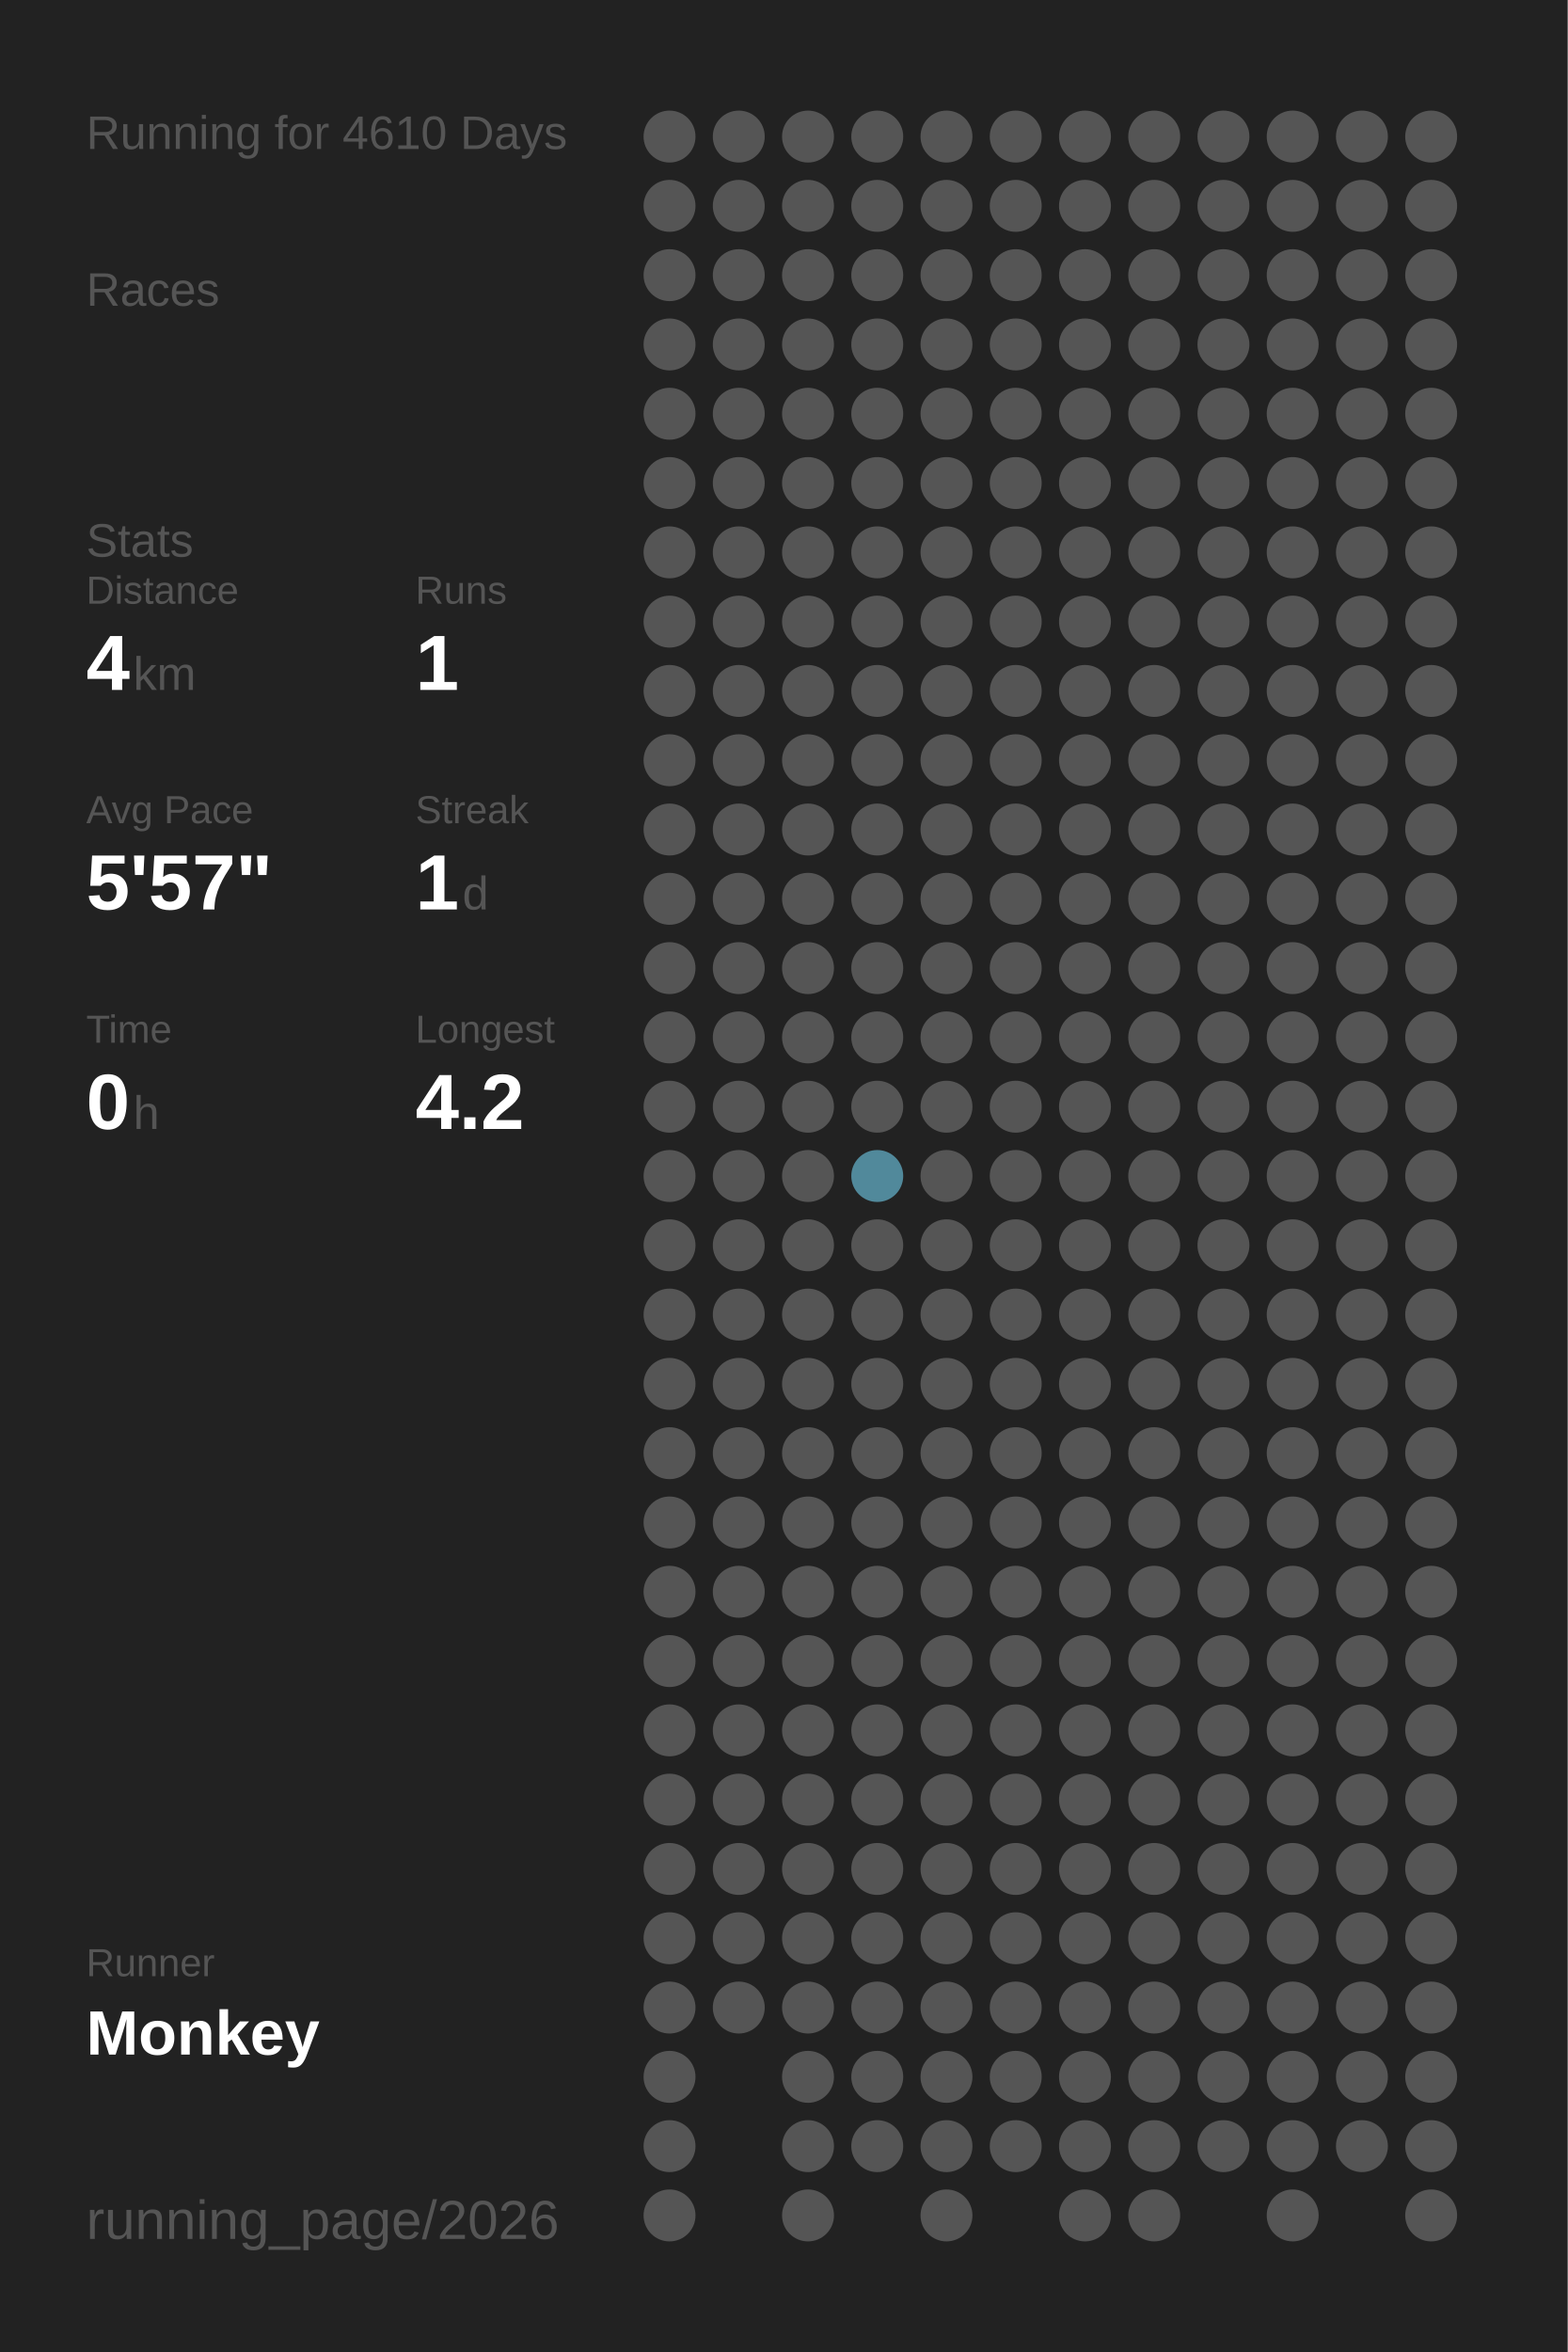
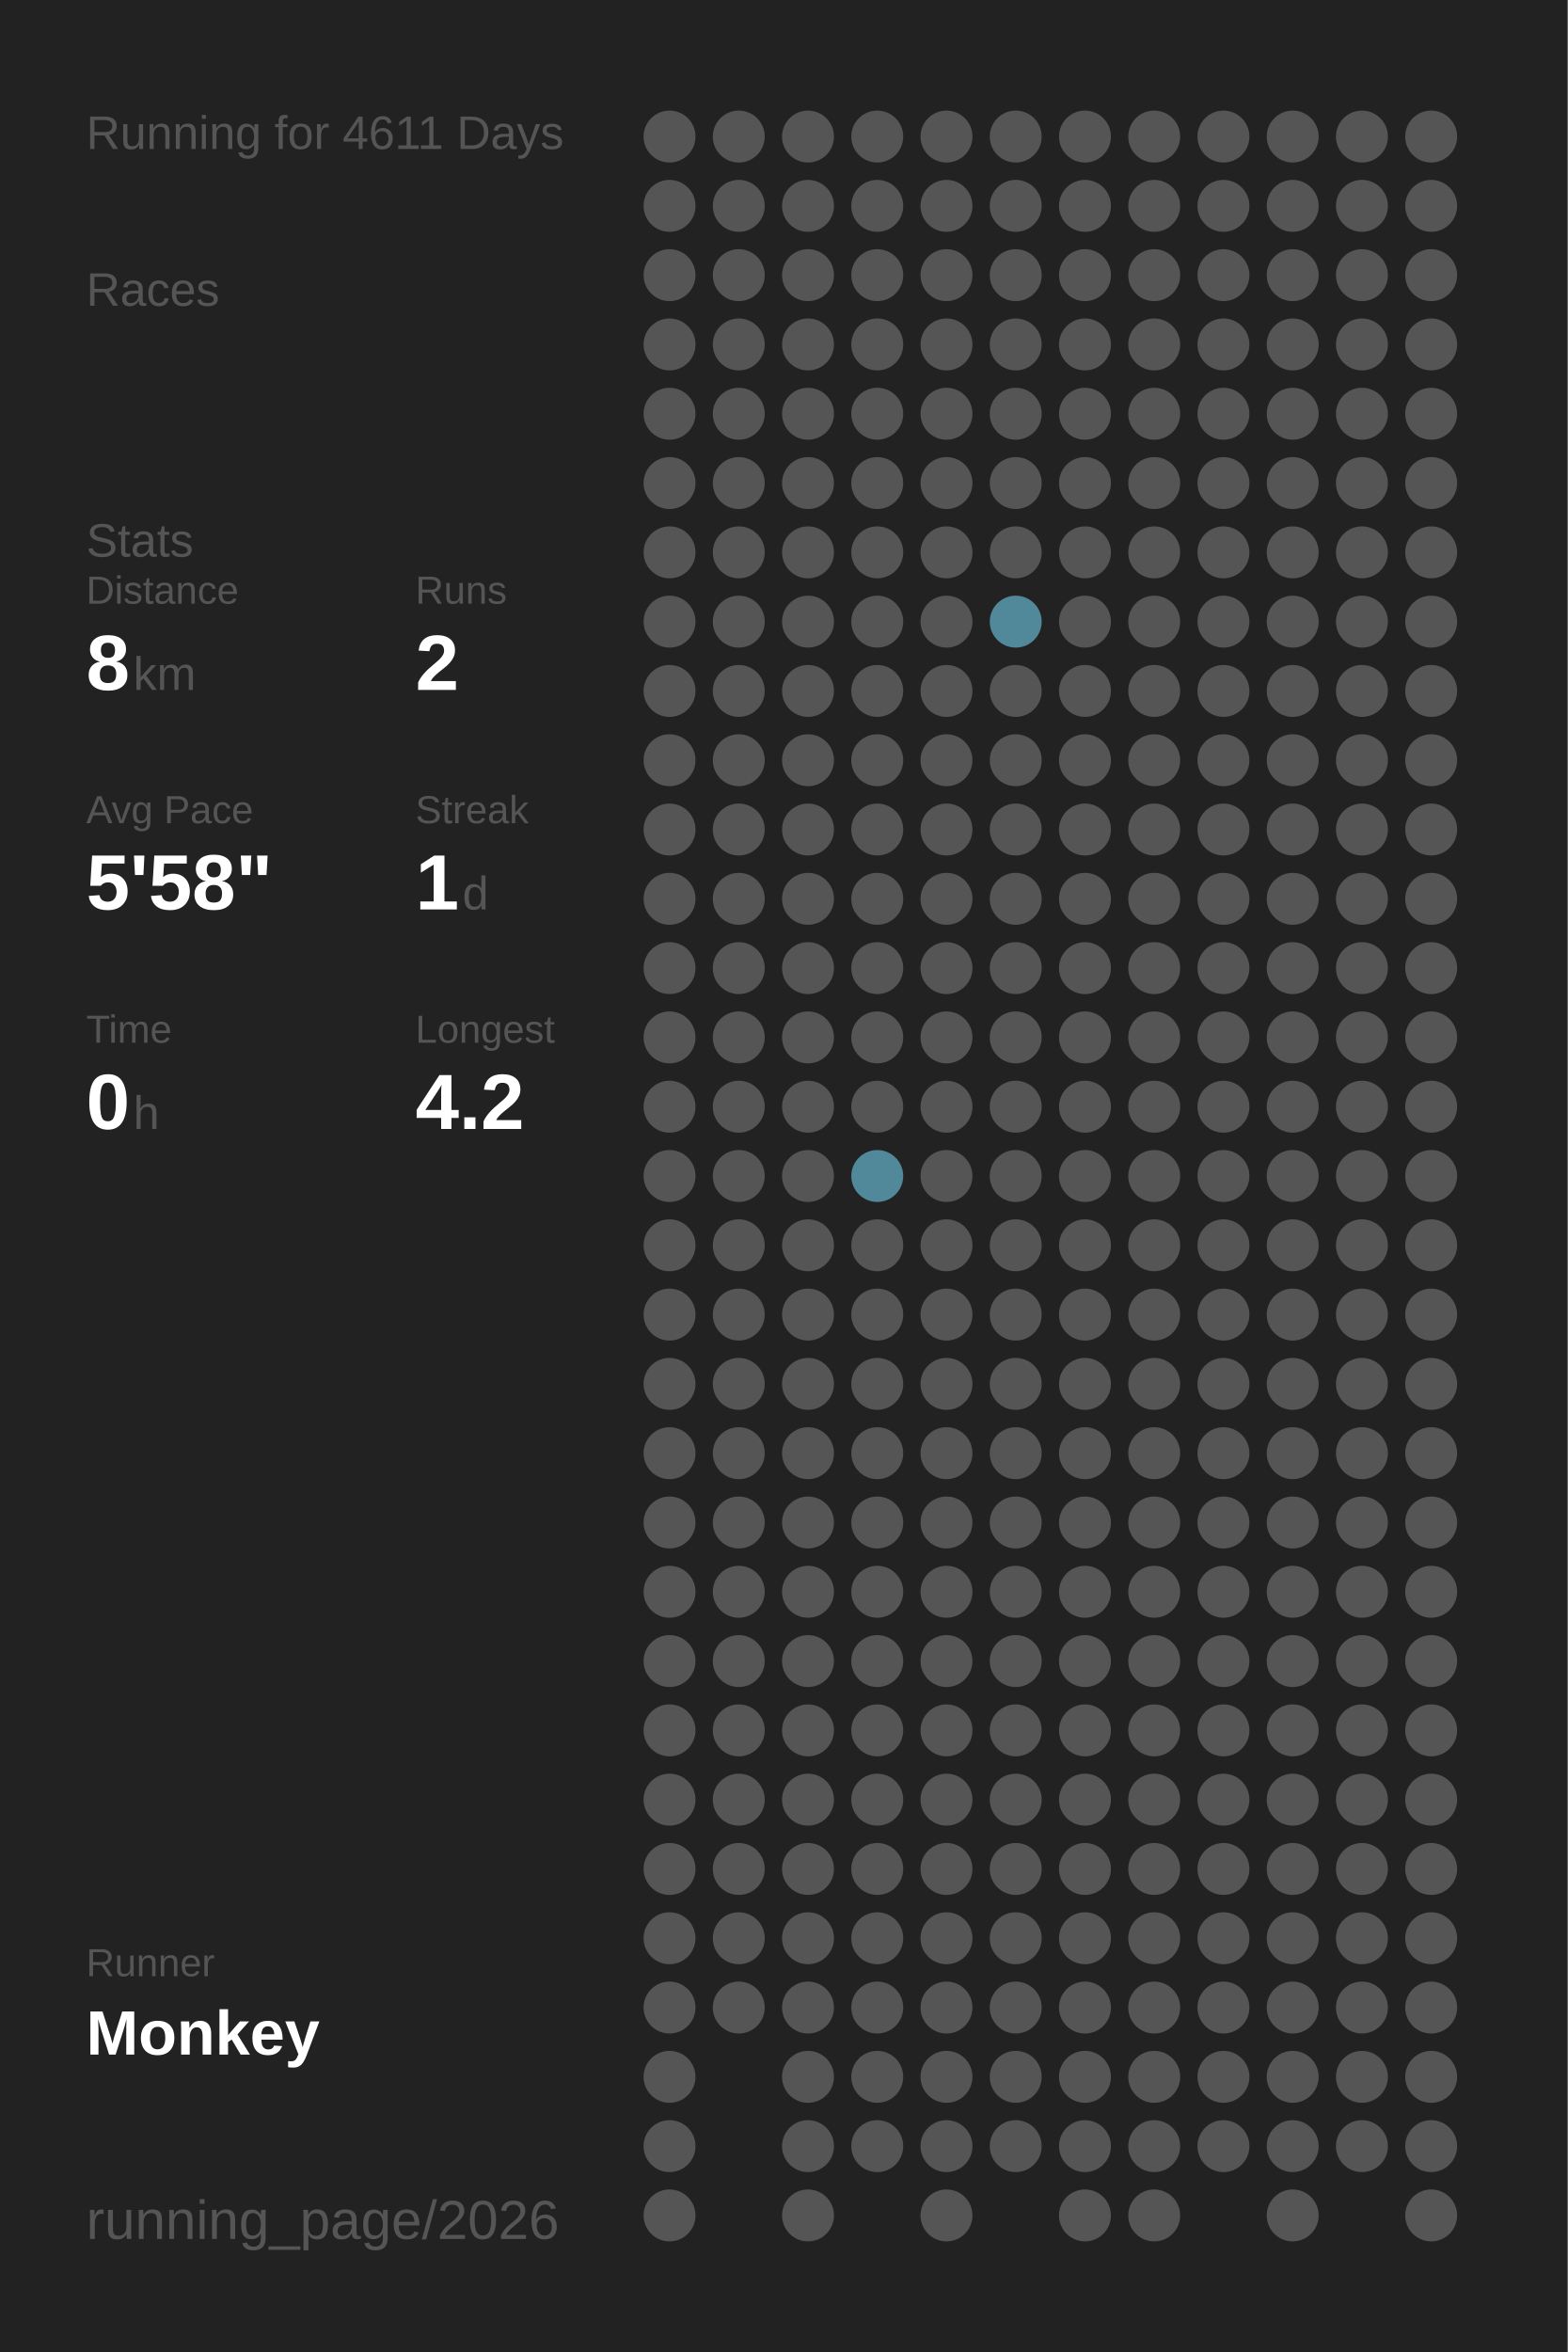
<svg xmlns="http://www.w3.org/2000/svg" baseProfile="full" height="300mm" version="1.1" viewBox="0,0,200,300" width="200mm">
  <defs />
  <rect fill="#222222" height="300" width="200" x="0" y="0" />
-   <text fill="#555555" style="font-size:6px; font-family:Arial;" x="11" y="19">Running for 4610 Days</text>
+   <text fill="#555555" style="font-size:6px; font-family:Arial;" x="11" y="19">Running for 4611 Days</text>
  <text fill="#555555" style="font-size:6px; font-family:Arial;" x="11" y="39">Races</text>
  <text fill="#555555" style="font-size:6px; font-family:Arial;" x="11" y="71">Stats</text>
  <text fill="#555555" style="font-size:5px; font-family:Arial;" x="11" y="77">Distance</text>
-   <text fill="#FFFFFF" style="font-size:10px; font-family:Arial; font-weight:bold;" x="11" y="88">4</text>
+   <text fill="#FFFFFF" style="font-size:10px; font-family:Arial; font-weight:bold;" x="11" y="88">8</text>
  <text fill="#555555" style="font-size:6px; font-family:Arial;" x="17" y="88">km</text>
  <text fill="#555555" style="font-size:5px; font-family:Arial;" x="53" y="77">Runs</text>
-   <text fill="#FFFFFF" style="font-size:10px; font-family:Arial; font-weight:bold;" x="53" y="88">1</text>
+   <text fill="#FFFFFF" style="font-size:10px; font-family:Arial; font-weight:bold;" x="53" y="88">2</text>
  <text fill="#555555" style="font-size:5px; font-family:Arial;" x="11" y="105">Avg Pace</text>
-   <text fill="#FFFFFF" style="font-size:10px; font-family:Arial; font-weight:bold;" x="11" y="116">5'57"</text>
+   <text fill="#FFFFFF" style="font-size:10px; font-family:Arial; font-weight:bold;" x="11" y="116">5'58"</text>
  <text fill="#555555" style="font-size:5px; font-family:Arial;" x="53" y="105">Streak</text>
  <text fill="#FFFFFF" style="font-size:10px; font-family:Arial; font-weight:bold;" x="53" y="116">1</text>
  <text fill="#555555" style="font-size:6px; font-family:Arial;" x="59" y="116">d</text>
  <text fill="#555555" style="font-size:5px; font-family:Arial;" x="11" y="133">Time</text>
  <text fill="#FFFFFF" style="font-size:10px; font-family:Arial; font-weight:bold;" x="11" y="144">0</text>
  <text fill="#555555" style="font-size:6px; font-family:Arial;" x="17" y="144">h</text>
  <text fill="#555555" style="font-size:5px; font-family:Arial;" x="53" y="133">Longest</text>
  <text fill="#FFFFFF" style="font-size:10px; font-family:Arial; font-weight:bold;" x="53" y="144">4.2</text>
  <text fill="#555555" style="font-size:5px; font-family:Arial;" x="11" y="252.065">Runner</text>
  <text fill="#FFFFFF" style="font-size:8px; font-family:Arial; font-weight:bold;" x="11" y="262.065">Monkey</text>
  <text fill="#555555" style="font-size:7px; font-family:Arial;" x="11" y="285.581">running_page/2026</text>
  <circle cx="85.417" cy="17.419" fill="#555555" r="3.312" />
  <circle cx="85.417" cy="26.258" fill="#555555" r="3.312" />
  <circle cx="85.417" cy="35.097" fill="#555555" r="3.312" />
  <circle cx="85.417" cy="43.935" fill="#555555" r="3.312" />
  <circle cx="85.417" cy="52.774" fill="#555555" r="3.312" />
  <circle cx="85.417" cy="61.613" fill="#555555" r="3.312" />
  <circle cx="85.417" cy="70.452" fill="#555555" r="3.312" />
  <circle cx="85.417" cy="79.29" fill="#555555" r="3.312" />
  <circle cx="85.417" cy="88.129" fill="#555555" r="3.312" />
  <circle cx="85.417" cy="96.968" fill="#555555" r="3.312" />
  <circle cx="85.417" cy="105.806" fill="#555555" r="3.312" />
  <circle cx="85.417" cy="114.645" fill="#555555" r="3.312" />
  <circle cx="85.417" cy="123.484" fill="#555555" r="3.312" />
  <circle cx="85.417" cy="132.323" fill="#555555" r="3.312" />
  <circle cx="85.417" cy="141.161" fill="#555555" r="3.312" />
  <circle cx="85.417" cy="150" fill="#555555" r="3.312" />
  <circle cx="85.417" cy="158.839" fill="#555555" r="3.312" />
  <circle cx="85.417" cy="167.677" fill="#555555" r="3.312" />
  <circle cx="85.417" cy="176.516" fill="#555555" r="3.312" />
  <circle cx="85.417" cy="185.355" fill="#555555" r="3.312" />
  <circle cx="85.417" cy="194.194" fill="#555555" r="3.312" />
  <circle cx="85.417" cy="203.032" fill="#555555" r="3.312" />
  <circle cx="85.417" cy="211.871" fill="#555555" r="3.312" />
  <circle cx="85.417" cy="220.71" fill="#555555" r="3.312" />
  <circle cx="85.417" cy="229.548" fill="#555555" r="3.312" />
  <circle cx="85.417" cy="238.387" fill="#555555" r="3.312" />
  <circle cx="85.417" cy="247.226" fill="#555555" r="3.312" />
  <circle cx="85.417" cy="256.065" fill="#555555" r="3.312" />
  <circle cx="85.417" cy="264.903" fill="#555555" r="3.312" />
  <circle cx="85.417" cy="273.742" fill="#555555" r="3.312" />
  <circle cx="85.417" cy="282.581" fill="#555555" r="3.312" />
  <circle cx="94.25" cy="17.419" fill="#555555" r="3.312" />
  <circle cx="94.25" cy="26.258" fill="#555555" r="3.312" />
  <circle cx="94.25" cy="35.097" fill="#555555" r="3.312" />
  <circle cx="94.25" cy="43.935" fill="#555555" r="3.312" />
  <circle cx="94.25" cy="52.774" fill="#555555" r="3.312" />
  <circle cx="94.25" cy="61.613" fill="#555555" r="3.312" />
  <circle cx="94.25" cy="70.452" fill="#555555" r="3.312" />
  <circle cx="94.25" cy="79.29" fill="#555555" r="3.312" />
  <circle cx="94.25" cy="88.129" fill="#555555" r="3.312" />
  <circle cx="94.25" cy="96.968" fill="#555555" r="3.312" />
  <circle cx="94.25" cy="105.806" fill="#555555" r="3.312" />
  <circle cx="94.25" cy="114.645" fill="#555555" r="3.312" />
  <circle cx="94.25" cy="123.484" fill="#555555" r="3.312" />
  <circle cx="94.25" cy="132.323" fill="#555555" r="3.312" />
  <circle cx="94.25" cy="141.161" fill="#555555" r="3.312" />
  <circle cx="94.25" cy="150" fill="#555555" r="3.312" />
  <circle cx="94.25" cy="158.839" fill="#555555" r="3.312" />
  <circle cx="94.25" cy="167.677" fill="#555555" r="3.312" />
  <circle cx="94.25" cy="176.516" fill="#555555" r="3.312" />
  <circle cx="94.25" cy="185.355" fill="#555555" r="3.312" />
  <circle cx="94.25" cy="194.194" fill="#555555" r="3.312" />
  <circle cx="94.25" cy="203.032" fill="#555555" r="3.312" />
  <circle cx="94.25" cy="211.871" fill="#555555" r="3.312" />
  <circle cx="94.25" cy="220.71" fill="#555555" r="3.312" />
  <circle cx="94.25" cy="229.548" fill="#555555" r="3.312" />
  <circle cx="94.25" cy="238.387" fill="#555555" r="3.312" />
  <circle cx="94.25" cy="247.226" fill="#555555" r="3.312" />
  <circle cx="94.25" cy="256.065" fill="#555555" r="3.312" />
  <circle cx="103.083" cy="17.419" fill="#555555" r="3.312" />
  <circle cx="103.083" cy="26.258" fill="#555555" r="3.312" />
  <circle cx="103.083" cy="35.097" fill="#555555" r="3.312" />
  <circle cx="103.083" cy="43.935" fill="#555555" r="3.312" />
  <circle cx="103.083" cy="52.774" fill="#555555" r="3.312" />
  <circle cx="103.083" cy="61.613" fill="#555555" r="3.312" />
  <circle cx="103.083" cy="70.452" fill="#555555" r="3.312" />
  <circle cx="103.083" cy="79.29" fill="#555555" r="3.312" />
  <circle cx="103.083" cy="88.129" fill="#555555" r="3.312" />
  <circle cx="103.083" cy="96.968" fill="#555555" r="3.312" />
  <circle cx="103.083" cy="105.806" fill="#555555" r="3.312" />
  <circle cx="103.083" cy="114.645" fill="#555555" r="3.312" />
  <circle cx="103.083" cy="123.484" fill="#555555" r="3.312" />
  <circle cx="103.083" cy="132.323" fill="#555555" r="3.312" />
  <circle cx="103.083" cy="141.161" fill="#555555" r="3.312" />
  <circle cx="103.083" cy="150" fill="#555555" r="3.312" />
  <circle cx="103.083" cy="158.839" fill="#555555" r="3.312" />
  <circle cx="103.083" cy="167.677" fill="#555555" r="3.312" />
  <circle cx="103.083" cy="176.516" fill="#555555" r="3.312" />
  <circle cx="103.083" cy="185.355" fill="#555555" r="3.312" />
  <circle cx="103.083" cy="194.194" fill="#555555" r="3.312" />
  <circle cx="103.083" cy="203.032" fill="#555555" r="3.312" />
  <circle cx="103.083" cy="211.871" fill="#555555" r="3.312" />
  <circle cx="103.083" cy="220.71" fill="#555555" r="3.312" />
  <circle cx="103.083" cy="229.548" fill="#555555" r="3.312" />
  <circle cx="103.083" cy="238.387" fill="#555555" r="3.312" />
  <circle cx="103.083" cy="247.226" fill="#555555" r="3.312" />
  <circle cx="103.083" cy="256.065" fill="#555555" r="3.312" />
  <circle cx="103.083" cy="264.903" fill="#555555" r="3.312" />
  <circle cx="103.083" cy="273.742" fill="#555555" r="3.312" />
  <circle cx="103.083" cy="282.581" fill="#555555" r="3.312" />
  <circle cx="111.917" cy="17.419" fill="#555555" r="3.312" />
  <circle cx="111.917" cy="26.258" fill="#555555" r="3.312" />
  <circle cx="111.917" cy="35.097" fill="#555555" r="3.312" />
  <circle cx="111.917" cy="43.935" fill="#555555" r="3.312" />
  <circle cx="111.917" cy="52.774" fill="#555555" r="3.312" />
  <circle cx="111.917" cy="61.613" fill="#555555" r="3.312" />
  <circle cx="111.917" cy="70.452" fill="#555555" r="3.312" />
  <circle cx="111.917" cy="79.29" fill="#555555" r="3.312" />
  <circle cx="111.917" cy="88.129" fill="#555555" r="3.312" />
  <circle cx="111.917" cy="96.968" fill="#555555" r="3.312" />
  <circle cx="111.917" cy="105.806" fill="#555555" r="3.312" />
  <circle cx="111.917" cy="114.645" fill="#555555" r="3.312" />
  <circle cx="111.917" cy="123.484" fill="#555555" r="3.312" />
  <circle cx="111.917" cy="132.323" fill="#555555" r="3.312" />
  <circle cx="111.917" cy="141.161" fill="#555555" r="3.312" />
  <circle cx="111.917" cy="150" fill="#51899b" r="3.312" />
  <circle cx="111.917" cy="158.839" fill="#555555" r="3.312" />
  <circle cx="111.917" cy="167.677" fill="#555555" r="3.312" />
  <circle cx="111.917" cy="176.516" fill="#555555" r="3.312" />
  <circle cx="111.917" cy="185.355" fill="#555555" r="3.312" />
  <circle cx="111.917" cy="194.194" fill="#555555" r="3.312" />
  <circle cx="111.917" cy="203.032" fill="#555555" r="3.312" />
  <circle cx="111.917" cy="211.871" fill="#555555" r="3.312" />
  <circle cx="111.917" cy="220.71" fill="#555555" r="3.312" />
  <circle cx="111.917" cy="229.548" fill="#555555" r="3.312" />
  <circle cx="111.917" cy="238.387" fill="#555555" r="3.312" />
  <circle cx="111.917" cy="247.226" fill="#555555" r="3.312" />
  <circle cx="111.917" cy="256.065" fill="#555555" r="3.312" />
  <circle cx="111.917" cy="264.903" fill="#555555" r="3.312" />
  <circle cx="111.917" cy="273.742" fill="#555555" r="3.312" />
  <circle cx="120.75" cy="17.419" fill="#555555" r="3.312" />
  <circle cx="120.75" cy="26.258" fill="#555555" r="3.312" />
  <circle cx="120.75" cy="35.097" fill="#555555" r="3.312" />
  <circle cx="120.75" cy="43.935" fill="#555555" r="3.312" />
  <circle cx="120.75" cy="52.774" fill="#555555" r="3.312" />
  <circle cx="120.75" cy="61.613" fill="#555555" r="3.312" />
  <circle cx="120.75" cy="70.452" fill="#555555" r="3.312" />
  <circle cx="120.75" cy="79.29" fill="#555555" r="3.312" />
  <circle cx="120.75" cy="88.129" fill="#555555" r="3.312" />
  <circle cx="120.75" cy="96.968" fill="#555555" r="3.312" />
  <circle cx="120.75" cy="105.806" fill="#555555" r="3.312" />
  <circle cx="120.75" cy="114.645" fill="#555555" r="3.312" />
  <circle cx="120.75" cy="123.484" fill="#555555" r="3.312" />
  <circle cx="120.75" cy="132.323" fill="#555555" r="3.312" />
  <circle cx="120.75" cy="141.161" fill="#555555" r="3.312" />
  <circle cx="120.75" cy="150" fill="#555555" r="3.312" />
  <circle cx="120.75" cy="158.839" fill="#555555" r="3.312" />
  <circle cx="120.75" cy="167.677" fill="#555555" r="3.312" />
  <circle cx="120.75" cy="176.516" fill="#555555" r="3.312" />
  <circle cx="120.75" cy="185.355" fill="#555555" r="3.312" />
  <circle cx="120.75" cy="194.194" fill="#555555" r="3.312" />
  <circle cx="120.75" cy="203.032" fill="#555555" r="3.312" />
  <circle cx="120.75" cy="211.871" fill="#555555" r="3.312" />
  <circle cx="120.75" cy="220.71" fill="#555555" r="3.312" />
  <circle cx="120.75" cy="229.548" fill="#555555" r="3.312" />
  <circle cx="120.75" cy="238.387" fill="#555555" r="3.312" />
  <circle cx="120.75" cy="247.226" fill="#555555" r="3.312" />
  <circle cx="120.75" cy="256.065" fill="#555555" r="3.312" />
  <circle cx="120.75" cy="264.903" fill="#555555" r="3.312" />
  <circle cx="120.75" cy="273.742" fill="#555555" r="3.312" />
  <circle cx="120.75" cy="282.581" fill="#555555" r="3.312" />
  <circle cx="129.583" cy="17.419" fill="#555555" r="3.312" />
  <circle cx="129.583" cy="26.258" fill="#555555" r="3.312" />
  <circle cx="129.583" cy="35.097" fill="#555555" r="3.312" />
  <circle cx="129.583" cy="43.935" fill="#555555" r="3.312" />
  <circle cx="129.583" cy="52.774" fill="#555555" r="3.312" />
  <circle cx="129.583" cy="61.613" fill="#555555" r="3.312" />
  <circle cx="129.583" cy="70.452" fill="#555555" r="3.312" />
-   <circle cx="129.583" cy="79.29" fill="#555555" r="3.312" />
+   <circle cx="129.583" cy="79.29" fill="#51889a" r="3.312" />
  <circle cx="129.583" cy="88.129" fill="#555555" r="3.312" />
  <circle cx="129.583" cy="96.968" fill="#555555" r="3.312" />
  <circle cx="129.583" cy="105.806" fill="#555555" r="3.312" />
  <circle cx="129.583" cy="114.645" fill="#555555" r="3.312" />
  <circle cx="129.583" cy="123.484" fill="#555555" r="3.312" />
  <circle cx="129.583" cy="132.323" fill="#555555" r="3.312" />
  <circle cx="129.583" cy="141.161" fill="#555555" r="3.312" />
  <circle cx="129.583" cy="150" fill="#555555" r="3.312" />
  <circle cx="129.583" cy="158.839" fill="#555555" r="3.312" />
  <circle cx="129.583" cy="167.677" fill="#555555" r="3.312" />
  <circle cx="129.583" cy="176.516" fill="#555555" r="3.312" />
  <circle cx="129.583" cy="185.355" fill="#555555" r="3.312" />
  <circle cx="129.583" cy="194.194" fill="#555555" r="3.312" />
  <circle cx="129.583" cy="203.032" fill="#555555" r="3.312" />
  <circle cx="129.583" cy="211.871" fill="#555555" r="3.312" />
  <circle cx="129.583" cy="220.71" fill="#555555" r="3.312" />
  <circle cx="129.583" cy="229.548" fill="#555555" r="3.312" />
  <circle cx="129.583" cy="238.387" fill="#555555" r="3.312" />
  <circle cx="129.583" cy="247.226" fill="#555555" r="3.312" />
  <circle cx="129.583" cy="256.065" fill="#555555" r="3.312" />
  <circle cx="129.583" cy="264.903" fill="#555555" r="3.312" />
  <circle cx="129.583" cy="273.742" fill="#555555" r="3.312" />
  <circle cx="138.417" cy="17.419" fill="#555555" r="3.312" />
  <circle cx="138.417" cy="26.258" fill="#555555" r="3.312" />
  <circle cx="138.417" cy="35.097" fill="#555555" r="3.312" />
  <circle cx="138.417" cy="43.935" fill="#555555" r="3.312" />
  <circle cx="138.417" cy="52.774" fill="#555555" r="3.312" />
  <circle cx="138.417" cy="61.613" fill="#555555" r="3.312" />
  <circle cx="138.417" cy="70.452" fill="#555555" r="3.312" />
  <circle cx="138.417" cy="79.29" fill="#555555" r="3.312" />
  <circle cx="138.417" cy="88.129" fill="#555555" r="3.312" />
  <circle cx="138.417" cy="96.968" fill="#555555" r="3.312" />
  <circle cx="138.417" cy="105.806" fill="#555555" r="3.312" />
  <circle cx="138.417" cy="114.645" fill="#555555" r="3.312" />
  <circle cx="138.417" cy="123.484" fill="#555555" r="3.312" />
  <circle cx="138.417" cy="132.323" fill="#555555" r="3.312" />
  <circle cx="138.417" cy="141.161" fill="#555555" r="3.312" />
  <circle cx="138.417" cy="150" fill="#555555" r="3.312" />
  <circle cx="138.417" cy="158.839" fill="#555555" r="3.312" />
  <circle cx="138.417" cy="167.677" fill="#555555" r="3.312" />
  <circle cx="138.417" cy="176.516" fill="#555555" r="3.312" />
  <circle cx="138.417" cy="185.355" fill="#555555" r="3.312" />
  <circle cx="138.417" cy="194.194" fill="#555555" r="3.312" />
  <circle cx="138.417" cy="203.032" fill="#555555" r="3.312" />
  <circle cx="138.417" cy="211.871" fill="#555555" r="3.312" />
  <circle cx="138.417" cy="220.71" fill="#555555" r="3.312" />
  <circle cx="138.417" cy="229.548" fill="#555555" r="3.312" />
  <circle cx="138.417" cy="238.387" fill="#555555" r="3.312" />
  <circle cx="138.417" cy="247.226" fill="#555555" r="3.312" />
  <circle cx="138.417" cy="256.065" fill="#555555" r="3.312" />
  <circle cx="138.417" cy="264.903" fill="#555555" r="3.312" />
  <circle cx="138.417" cy="273.742" fill="#555555" r="3.312" />
  <circle cx="138.417" cy="282.581" fill="#555555" r="3.312" />
  <circle cx="147.25" cy="17.419" fill="#555555" r="3.312" />
  <circle cx="147.25" cy="26.258" fill="#555555" r="3.312" />
  <circle cx="147.25" cy="35.097" fill="#555555" r="3.312" />
  <circle cx="147.25" cy="43.935" fill="#555555" r="3.312" />
  <circle cx="147.25" cy="52.774" fill="#555555" r="3.312" />
  <circle cx="147.25" cy="61.613" fill="#555555" r="3.312" />
  <circle cx="147.25" cy="70.452" fill="#555555" r="3.312" />
  <circle cx="147.25" cy="79.29" fill="#555555" r="3.312" />
  <circle cx="147.25" cy="88.129" fill="#555555" r="3.312" />
  <circle cx="147.25" cy="96.968" fill="#555555" r="3.312" />
  <circle cx="147.25" cy="105.806" fill="#555555" r="3.312" />
  <circle cx="147.25" cy="114.645" fill="#555555" r="3.312" />
  <circle cx="147.25" cy="123.484" fill="#555555" r="3.312" />
  <circle cx="147.25" cy="132.323" fill="#555555" r="3.312" />
  <circle cx="147.25" cy="141.161" fill="#555555" r="3.312" />
  <circle cx="147.25" cy="150" fill="#555555" r="3.312" />
  <circle cx="147.25" cy="158.839" fill="#555555" r="3.312" />
  <circle cx="147.25" cy="167.677" fill="#555555" r="3.312" />
  <circle cx="147.25" cy="176.516" fill="#555555" r="3.312" />
  <circle cx="147.25" cy="185.355" fill="#555555" r="3.312" />
  <circle cx="147.25" cy="194.194" fill="#555555" r="3.312" />
  <circle cx="147.25" cy="203.032" fill="#555555" r="3.312" />
  <circle cx="147.25" cy="211.871" fill="#555555" r="3.312" />
  <circle cx="147.25" cy="220.71" fill="#555555" r="3.312" />
  <circle cx="147.25" cy="229.548" fill="#555555" r="3.312" />
  <circle cx="147.25" cy="238.387" fill="#555555" r="3.312" />
  <circle cx="147.25" cy="247.226" fill="#555555" r="3.312" />
  <circle cx="147.25" cy="256.065" fill="#555555" r="3.312" />
  <circle cx="147.25" cy="264.903" fill="#555555" r="3.312" />
  <circle cx="147.25" cy="273.742" fill="#555555" r="3.312" />
  <circle cx="147.25" cy="282.581" fill="#555555" r="3.312" />
  <circle cx="156.083" cy="17.419" fill="#555555" r="3.312" />
  <circle cx="156.083" cy="26.258" fill="#555555" r="3.312" />
  <circle cx="156.083" cy="35.097" fill="#555555" r="3.312" />
  <circle cx="156.083" cy="43.935" fill="#555555" r="3.312" />
  <circle cx="156.083" cy="52.774" fill="#555555" r="3.312" />
  <circle cx="156.083" cy="61.613" fill="#555555" r="3.312" />
  <circle cx="156.083" cy="70.452" fill="#555555" r="3.312" />
  <circle cx="156.083" cy="79.29" fill="#555555" r="3.312" />
  <circle cx="156.083" cy="88.129" fill="#555555" r="3.312" />
  <circle cx="156.083" cy="96.968" fill="#555555" r="3.312" />
  <circle cx="156.083" cy="105.806" fill="#555555" r="3.312" />
  <circle cx="156.083" cy="114.645" fill="#555555" r="3.312" />
  <circle cx="156.083" cy="123.484" fill="#555555" r="3.312" />
  <circle cx="156.083" cy="132.323" fill="#555555" r="3.312" />
  <circle cx="156.083" cy="141.161" fill="#555555" r="3.312" />
  <circle cx="156.083" cy="150" fill="#555555" r="3.312" />
  <circle cx="156.083" cy="158.839" fill="#555555" r="3.312" />
  <circle cx="156.083" cy="167.677" fill="#555555" r="3.312" />
  <circle cx="156.083" cy="176.516" fill="#555555" r="3.312" />
  <circle cx="156.083" cy="185.355" fill="#555555" r="3.312" />
  <circle cx="156.083" cy="194.194" fill="#555555" r="3.312" />
  <circle cx="156.083" cy="203.032" fill="#555555" r="3.312" />
  <circle cx="156.083" cy="211.871" fill="#555555" r="3.312" />
  <circle cx="156.083" cy="220.71" fill="#555555" r="3.312" />
  <circle cx="156.083" cy="229.548" fill="#555555" r="3.312" />
  <circle cx="156.083" cy="238.387" fill="#555555" r="3.312" />
  <circle cx="156.083" cy="247.226" fill="#555555" r="3.312" />
  <circle cx="156.083" cy="256.065" fill="#555555" r="3.312" />
  <circle cx="156.083" cy="264.903" fill="#555555" r="3.312" />
  <circle cx="156.083" cy="273.742" fill="#555555" r="3.312" />
  <circle cx="164.917" cy="17.419" fill="#555555" r="3.312" />
  <circle cx="164.917" cy="26.258" fill="#555555" r="3.312" />
  <circle cx="164.917" cy="35.097" fill="#555555" r="3.312" />
  <circle cx="164.917" cy="43.935" fill="#555555" r="3.312" />
  <circle cx="164.917" cy="52.774" fill="#555555" r="3.312" />
  <circle cx="164.917" cy="61.613" fill="#555555" r="3.312" />
  <circle cx="164.917" cy="70.452" fill="#555555" r="3.312" />
  <circle cx="164.917" cy="79.29" fill="#555555" r="3.312" />
  <circle cx="164.917" cy="88.129" fill="#555555" r="3.312" />
  <circle cx="164.917" cy="96.968" fill="#555555" r="3.312" />
  <circle cx="164.917" cy="105.806" fill="#555555" r="3.312" />
  <circle cx="164.917" cy="114.645" fill="#555555" r="3.312" />
  <circle cx="164.917" cy="123.484" fill="#555555" r="3.312" />
  <circle cx="164.917" cy="132.323" fill="#555555" r="3.312" />
  <circle cx="164.917" cy="141.161" fill="#555555" r="3.312" />
  <circle cx="164.917" cy="150" fill="#555555" r="3.312" />
  <circle cx="164.917" cy="158.839" fill="#555555" r="3.312" />
  <circle cx="164.917" cy="167.677" fill="#555555" r="3.312" />
  <circle cx="164.917" cy="176.516" fill="#555555" r="3.312" />
  <circle cx="164.917" cy="185.355" fill="#555555" r="3.312" />
  <circle cx="164.917" cy="194.194" fill="#555555" r="3.312" />
  <circle cx="164.917" cy="203.032" fill="#555555" r="3.312" />
  <circle cx="164.917" cy="211.871" fill="#555555" r="3.312" />
  <circle cx="164.917" cy="220.71" fill="#555555" r="3.312" />
  <circle cx="164.917" cy="229.548" fill="#555555" r="3.312" />
  <circle cx="164.917" cy="238.387" fill="#555555" r="3.312" />
  <circle cx="164.917" cy="247.226" fill="#555555" r="3.312" />
  <circle cx="164.917" cy="256.065" fill="#555555" r="3.312" />
  <circle cx="164.917" cy="264.903" fill="#555555" r="3.312" />
  <circle cx="164.917" cy="273.742" fill="#555555" r="3.312" />
  <circle cx="164.917" cy="282.581" fill="#555555" r="3.312" />
  <circle cx="173.75" cy="17.419" fill="#555555" r="3.312" />
  <circle cx="173.75" cy="26.258" fill="#555555" r="3.312" />
  <circle cx="173.75" cy="35.097" fill="#555555" r="3.312" />
  <circle cx="173.75" cy="43.935" fill="#555555" r="3.312" />
  <circle cx="173.75" cy="52.774" fill="#555555" r="3.312" />
  <circle cx="173.75" cy="61.613" fill="#555555" r="3.312" />
  <circle cx="173.75" cy="70.452" fill="#555555" r="3.312" />
  <circle cx="173.75" cy="79.29" fill="#555555" r="3.312" />
  <circle cx="173.75" cy="88.129" fill="#555555" r="3.312" />
  <circle cx="173.75" cy="96.968" fill="#555555" r="3.312" />
  <circle cx="173.75" cy="105.806" fill="#555555" r="3.312" />
  <circle cx="173.75" cy="114.645" fill="#555555" r="3.312" />
  <circle cx="173.75" cy="123.484" fill="#555555" r="3.312" />
  <circle cx="173.75" cy="132.323" fill="#555555" r="3.312" />
  <circle cx="173.75" cy="141.161" fill="#555555" r="3.312" />
  <circle cx="173.75" cy="150" fill="#555555" r="3.312" />
  <circle cx="173.75" cy="158.839" fill="#555555" r="3.312" />
  <circle cx="173.75" cy="167.677" fill="#555555" r="3.312" />
  <circle cx="173.75" cy="176.516" fill="#555555" r="3.312" />
  <circle cx="173.75" cy="185.355" fill="#555555" r="3.312" />
  <circle cx="173.75" cy="194.194" fill="#555555" r="3.312" />
  <circle cx="173.75" cy="203.032" fill="#555555" r="3.312" />
  <circle cx="173.75" cy="211.871" fill="#555555" r="3.312" />
  <circle cx="173.75" cy="220.71" fill="#555555" r="3.312" />
  <circle cx="173.75" cy="229.548" fill="#555555" r="3.312" />
  <circle cx="173.75" cy="238.387" fill="#555555" r="3.312" />
  <circle cx="173.75" cy="247.226" fill="#555555" r="3.312" />
  <circle cx="173.75" cy="256.065" fill="#555555" r="3.312" />
  <circle cx="173.75" cy="264.903" fill="#555555" r="3.312" />
  <circle cx="173.75" cy="273.742" fill="#555555" r="3.312" />
  <circle cx="182.583" cy="17.419" fill="#555555" r="3.312" />
  <circle cx="182.583" cy="26.258" fill="#555555" r="3.312" />
  <circle cx="182.583" cy="35.097" fill="#555555" r="3.312" />
  <circle cx="182.583" cy="43.935" fill="#555555" r="3.312" />
  <circle cx="182.583" cy="52.774" fill="#555555" r="3.312" />
  <circle cx="182.583" cy="61.613" fill="#555555" r="3.312" />
  <circle cx="182.583" cy="70.452" fill="#555555" r="3.312" />
  <circle cx="182.583" cy="79.29" fill="#555555" r="3.312" />
  <circle cx="182.583" cy="88.129" fill="#555555" r="3.312" />
  <circle cx="182.583" cy="96.968" fill="#555555" r="3.312" />
  <circle cx="182.583" cy="105.806" fill="#555555" r="3.312" />
  <circle cx="182.583" cy="114.645" fill="#555555" r="3.312" />
  <circle cx="182.583" cy="123.484" fill="#555555" r="3.312" />
  <circle cx="182.583" cy="132.323" fill="#555555" r="3.312" />
  <circle cx="182.583" cy="141.161" fill="#555555" r="3.312" />
  <circle cx="182.583" cy="150" fill="#555555" r="3.312" />
  <circle cx="182.583" cy="158.839" fill="#555555" r="3.312" />
  <circle cx="182.583" cy="167.677" fill="#555555" r="3.312" />
  <circle cx="182.583" cy="176.516" fill="#555555" r="3.312" />
  <circle cx="182.583" cy="185.355" fill="#555555" r="3.312" />
  <circle cx="182.583" cy="194.194" fill="#555555" r="3.312" />
  <circle cx="182.583" cy="203.032" fill="#555555" r="3.312" />
  <circle cx="182.583" cy="211.871" fill="#555555" r="3.312" />
  <circle cx="182.583" cy="220.71" fill="#555555" r="3.312" />
  <circle cx="182.583" cy="229.548" fill="#555555" r="3.312" />
  <circle cx="182.583" cy="238.387" fill="#555555" r="3.312" />
  <circle cx="182.583" cy="247.226" fill="#555555" r="3.312" />
  <circle cx="182.583" cy="256.065" fill="#555555" r="3.312" />
  <circle cx="182.583" cy="264.903" fill="#555555" r="3.312" />
  <circle cx="182.583" cy="273.742" fill="#555555" r="3.312" />
  <circle cx="182.583" cy="282.581" fill="#555555" r="3.312" />
</svg>
